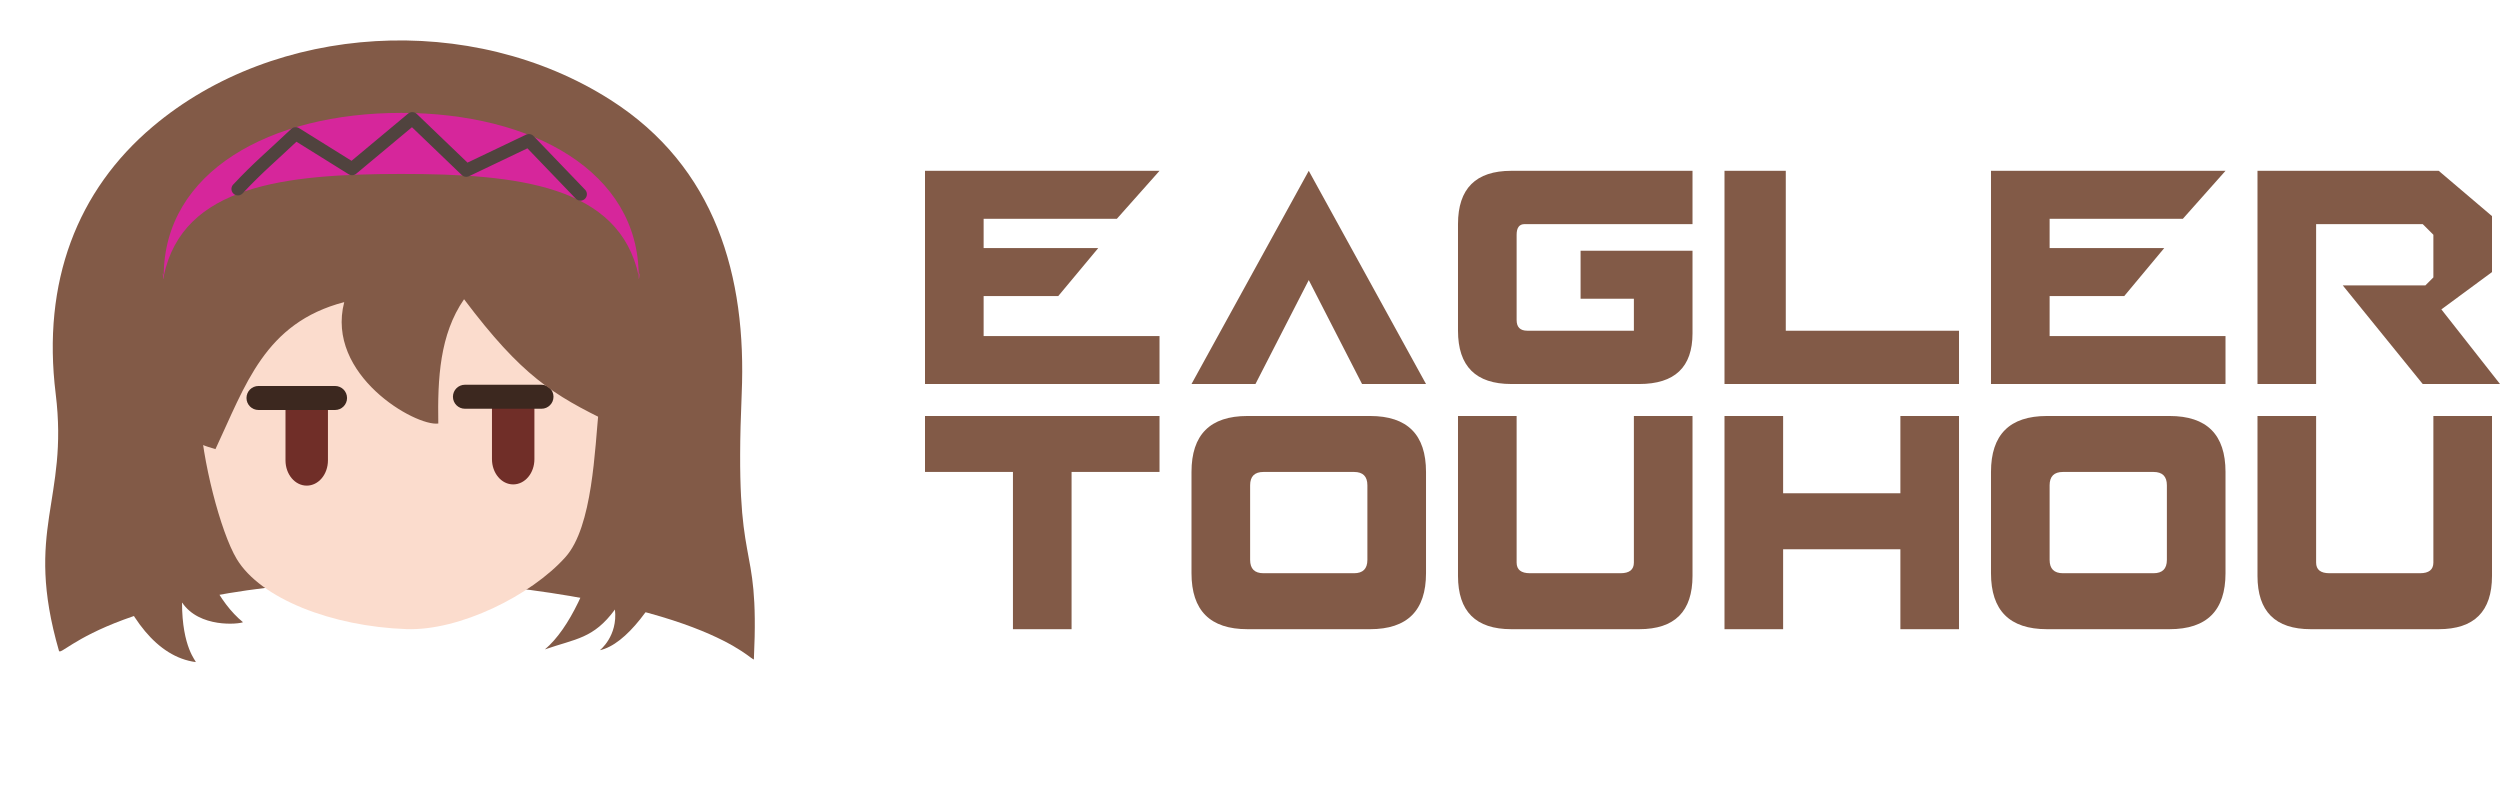
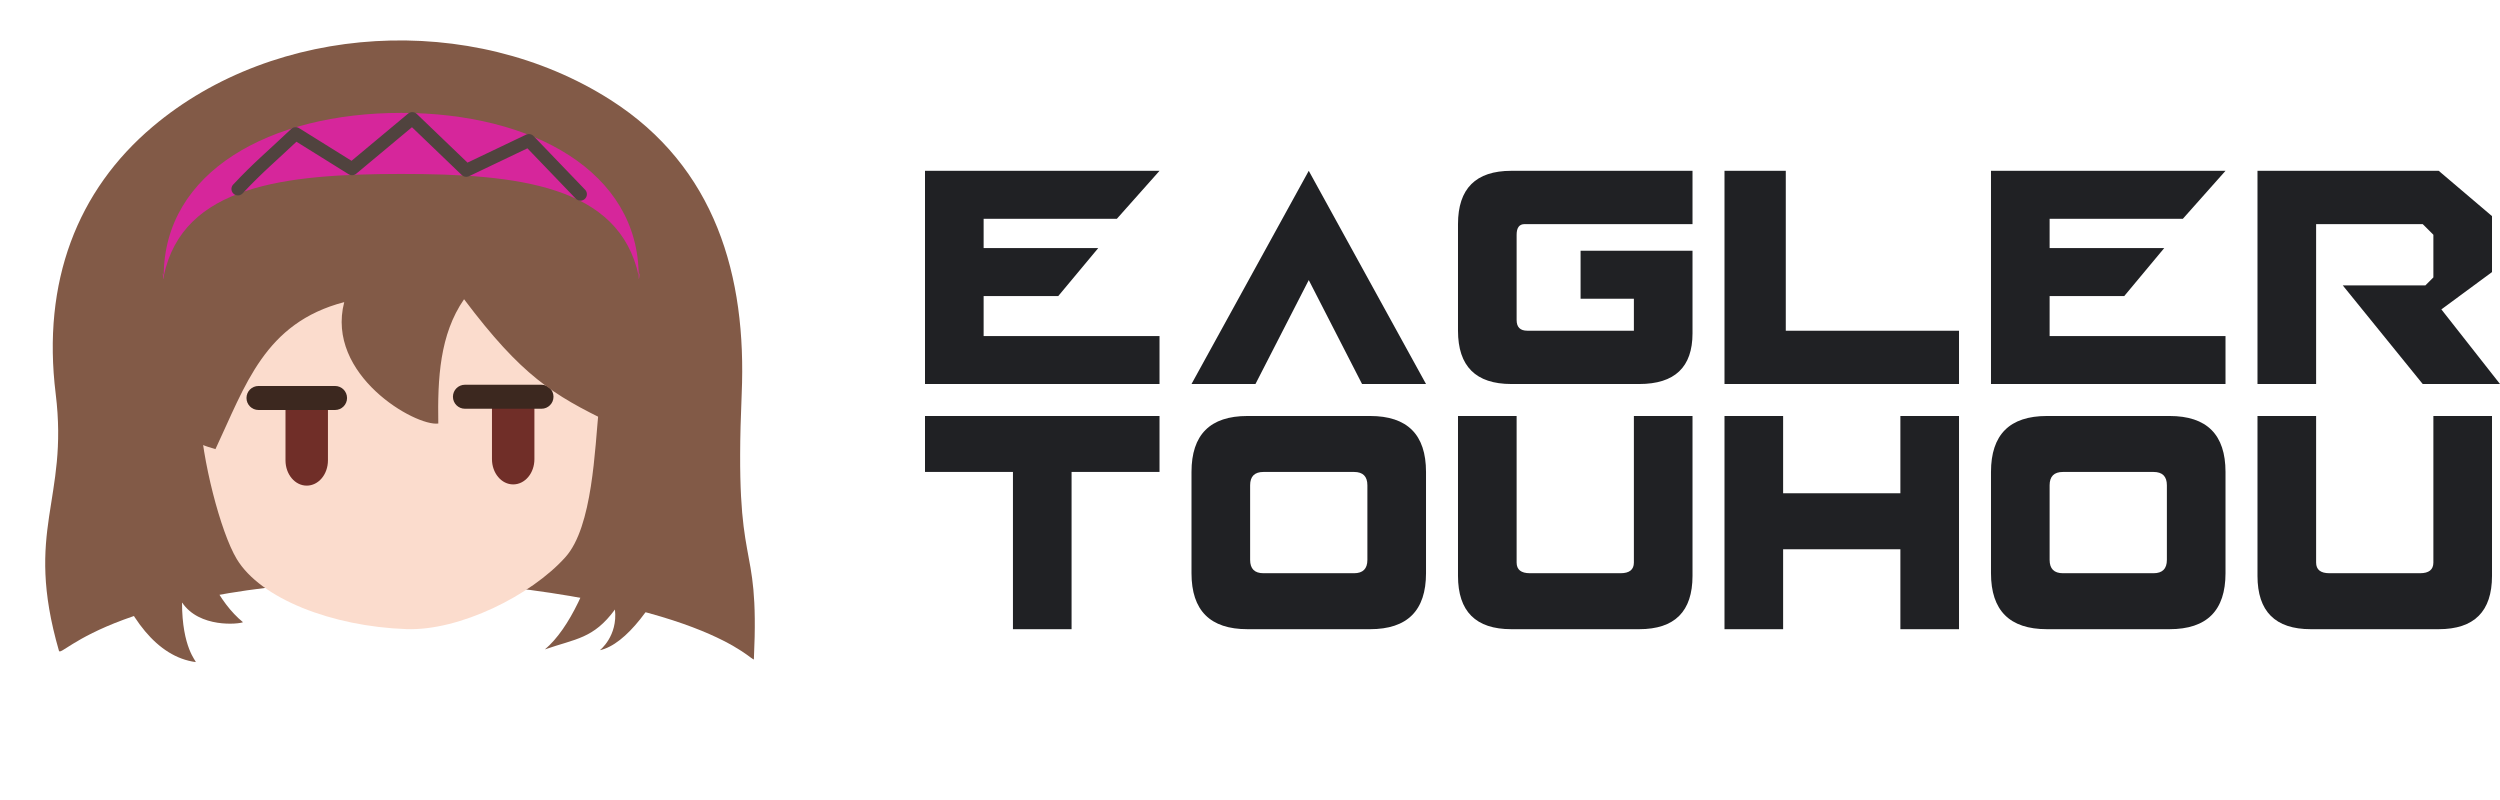
<svg xmlns="http://www.w3.org/2000/svg" xmlns:ns1="http://www.openswatchbook.org/uri/2009/osb" xmlns:xlink="http://www.w3.org/1999/xlink" viewBox="0 0 1000 320" width="1000" height="320" role="img" aria-label="EAGLER TOUHOU">
-   <style>.wordmark{fill:rgb(130 90 71)}@media(prefers-color-scheme:dark){.wordmark{fill:rgb(130 90 71)}}</style>
+   <style>.wordmark{fill:#202124}@media(prefers-color-scheme:dark){.wordmark{fill:#f0f0f2}}</style>
  <defs id="defs851">
    <linearGradient id="linearGradient6530">
      <stop style="stop-color:#71178b;stop-opacity:1" offset="0" id="stop6526" />
      <stop style="stop-color:#955a34;stop-opacity:1" offset="1" id="stop6528" />
    </linearGradient>
    <linearGradient ns1:paint="solid" id="linearGradient7231">
      <stop id="stop7229" offset="0" style="stop-color:#b3b3b3;stop-opacity:1;" />
    </linearGradient>
    <linearGradient gradientUnits="userSpaceOnUse" y2="251.62" x2="235.608" y1="228.803" x1="235.74" id="linearGradient6362" xlink:href="#linearGradient6530" />
    <linearGradient gradientUnits="userSpaceOnUse" y2="255.083" x2="235.264" y1="227.589" x1="235.264" id="linearGradient6364" xlink:href="#linearGradient6530" />
    <linearGradient gradientUnits="userSpaceOnUse" y2="252.929" x2="234.942" y1="231.561" x1="234.942" id="linearGradient6366" xlink:href="#linearGradient6530" />
  </defs>
  <g transform="translate(160 251.6751) scale(2.585388) translate(-80 10.47929)">
    <g transform="translate(0,-155) scale(3.778598,3.778598) translate(-7.580171,-295.3218)">
      <path id="path5981" style="fill:#825a47;fill-opacity:1;stroke-width:1;paint-order:normal" d="m 14.787,334.451 c -1.44,-4.99 0.407,-6.135 -0.133,-10.521 -0.565,-4.585 0.882,-8.329 3.973,-10.938 5.03,-4.25 13.057,-4.72 18.744,-1.095 4.308,2.745 5.579,7.226 5.372,12.034 -0.33,7.704 0.747,5.574 0.499,10.865 -0.01,0.214 -1.944,-2.595 -14.165,-3.296 -12.102,0.192 -14.188,3.307 -14.291,2.952 z" />
      <path data-face="" id="path5983" style="fill:#fbdccd;fill-opacity:1;stroke-width:1;paint-order:normal" d="m 36.898,324.478 c -0.171,1.723 -0.259,4.895 -1.369,6.137 -1.402,1.57 -4.338,3.03 -6.519,2.951 -3.063,-0.111 -5.966,-1.25 -6.942,-2.869 -0.674,-1.119 -1.436,-4.133 -1.498,-5.885 -0.066,-1.867 0.414,-3.805 0.885,-5.053 0.912,-2.416 4.234,-4.931 7.892,-4.873 3.657,0.056 5.732,1.932 6.632,3.946 0.959,1.664 1.038,4.003 0.924,5.642 z" />
      <g transform="translate(8.452707,337.582)" id="g5996">
        <path id="path5987" d="m 15.611,-13.227 0,2.301 c 0,0.573 0.388,1.035 0.869,1.035 0.482,0 0.869,-0.461 0.869,-1.035 l 0,-2.301 z" style="fill:#702e28;fill-opacity:1;stroke-width:1;paint-order:normal" />
        <rect ry="0.491" y="-13.971" x="14.014" height="0.983" width="4.117" id="rect5990" style="opacity:1;fill:#3c281f;fill-opacity:1;fill-rule:nonzero;stroke:none;stroke-width:1.588;stroke-linecap:round;stroke-linejoin:bevel;stroke-miterlimit:4;stroke-dasharray:none;stroke-opacity:1;paint-order:normal" />
        <path style="fill:#702e28;fill-opacity:1;stroke-width:1;paint-order:normal" d="m 24.065,-13.277 0,2.301 c 0,0.573 0.388,1.035 0.869,1.035 0.482,0 0.869,-0.461 0.869,-1.035 l 0,-2.301 z" id="path5992" />
        <rect style="opacity:1;fill:#3c281f;fill-opacity:1;fill-rule:nonzero;stroke:none;stroke-width:1.588;stroke-linecap:round;stroke-linejoin:bevel;stroke-miterlimit:4;stroke-dasharray:none;stroke-opacity:1;paint-order:normal" id="rect5994" width="4.117" height="0.983" x="22.467" y="-14.022" ry="0.491" />
      </g>
      <path id="path6000" d="m 28.755,311.554 c -6.862,0.004 -12.505,5.411 -12.8,12.267 6e-5,4.9e-4 -6.1e-5,9.2e-4 0,0.002 -0.281,4.616 1.252,10.669 4.432,11.093 0.031,-0.041 -0.561,-0.582 -0.56,-2.444 0.705,1.062 2.34,0.889 2.496,0.811 -2.008,-1.647 -2.687,-5.827 -2.689,-8.909 -2.37e-4,-5.037 4.083,-9.12 9.12,-9.12 5.037,2e-5 9.12,4.083 9.12,9.12 -0.004,2.679 -1.143,8.293 -3.189,10.023 1.263,-0.442 1.988,-0.434 2.868,-1.633 0.122,1.092 -0.618,1.666 -0.618,1.666 2.145,-0.471 4.794,-6.486 4.639,-10.056 6.3e-5,-7.08 -5.74,-12.82 -12.82,-12.82 z" style="fill:#825a47;fill-opacity:1;stroke:none;stroke-width:1.323;stroke-linecap:round;stroke-linejoin:miter;stroke-miterlimit:4;stroke-dasharray:none;stroke-opacity:1;paint-order:stroke fill markers" />
      <path d="m 21.197,326.197 c -6.739,-1.956 -3.874,-8.608 0.845,-12.949 3.646,-3.694 9.466,-4.106 13.587,-0.952 4.647,3.556 6.821,8.192 1.732,12.816 -2.354,-1.136 -3.632,-1.926 -5.986,-5.053 -0.997,1.443 -1.086,3.242 -1.055,5.089 -0.927,0.127 -4.621,-1.982 -3.852,-4.971 -3.262,0.849 -4.043,3.406 -5.272,6.019 z" style="fill:#825a47;fill-opacity:1;stroke-width:1;paint-order:normal" id="path6003" />
      <g style="fill:#e84ab3;fill-opacity:1;stroke-width:1.322" transform="matrix(0.8475706,0,0,0.6746684,8.990924,276.8233)" id="g1952">
        <path style="opacity:1;fill:#d6269b;fill-opacity:1;fill-rule:nonzero;stroke:none;stroke-width:0.7;stroke-linecap:round;stroke-linejoin:miter;stroke-miterlimit:4;stroke-dasharray:none;stroke-opacity:1;paint-order:normal" d="m 23.374,52.775 c -6.336,-1.31e-4 -11.473,3.567 -11.473,9.904 0.008,0.611 -0.105,-0.602 0,0 0.92,-5.529 5.868,-6.192 11.473,-6.199 5.6,0.001 10.543,0.676 11.472,6.199 0.101,-0.595 -0.006,0.603 0,0 1.31e-4,-6.336 -5.136,-9.904 -11.472,-9.904 z" id="path1950" />
      </g>
      <path style="fill:none;stroke:#50433e;stroke-width:0.529;stroke-linecap:round;stroke-linejoin:round;stroke-miterlimit:4;stroke-dasharray:none;stroke-opacity:1" d="m 22.115,315.544 c 0.838,-0.894 1.34,-1.296 2.365,-2.266 l 2.31,1.439 2.464,-2.056 2.211,2.122 2.563,-1.224 2.112,2.199" id="path6050" />
    </g>
  </g>
  <svg class="wordmark" x="370" y="68.325" width="630" height="183.35" viewBox="0 0 591 172">
    <g transform="translate(0 0)">
      <path fill-rule="evenodd" transform="translate(0 0)" d="M0 0H88L72 18H22V29H65L50 47H22V62H88V80H0Z" />
      <path fill-rule="evenodd" transform="translate(100 0)" d="M0 80L44 0L88 80H64L44 41L24 80Z" />
      <path fill-rule="evenodd" transform="translate(200 0)" d="M20 0H88V20H25Q22 20 22 24V56Q22 60 26 60H66V48H46V30H88V61Q88 80 68 80H20Q0 80 0 60V20Q0 0 20 0Z" />
      <path fill-rule="evenodd" transform="translate(300 0)" d="M0 0H23V60H88V80H0Z" />
      <path fill-rule="evenodd" transform="translate(400 0)" d="M0 0H88L72 18H22V29H65L50 47H22V62H88V80H0Z" />
      <path fill-rule="evenodd" transform="translate(500 0)" d="M0 0H68L88 17V38L69 52L91 80H62L32 43H63L66 40V24L62 20H22V80H0Z" />
    </g>
    <g transform="translate(0 92)">
      <path fill-rule="evenodd" transform="translate(0 0)" d="M0 0H88V21H55V80H33V21H0Z" />
      <path fill-rule="evenodd" transform="translate(100 0)" d="M21 0H67Q88 0 88 21V59Q88 80 67 80H21Q0 80 0 59V21Q0 0 21 0ZM27 21Q22 21 22 26V54Q22 59 27 59H61Q66 59 66 54V26Q66 21 61 21Z" />
      <path fill-rule="evenodd" transform="translate(200 0)" d="M0 0H22V55Q22 59 27 59H61Q66 59 66 55V0H88V60Q88 80 68 80H20Q0 80 0 60Z" />
      <path fill-rule="evenodd" transform="translate(300 0)" d="M0 0H22V29H66V0H88V80H66V50H22V80H0Z" />
      <path fill-rule="evenodd" transform="translate(400 0)" d="M21 0H67Q88 0 88 21V59Q88 80 67 80H21Q0 80 0 59V21Q0 0 21 0ZM27 21Q22 21 22 26V54Q22 59 27 59H61Q66 59 66 54V26Q66 21 61 21Z" />
      <path fill-rule="evenodd" transform="translate(500 0)" d="M0 0H22V55Q22 59 27 59H61Q66 59 66 55V0H88V60Q88 80 68 80H20Q0 80 0 60Z" />
    </g>
  </svg>
</svg>
